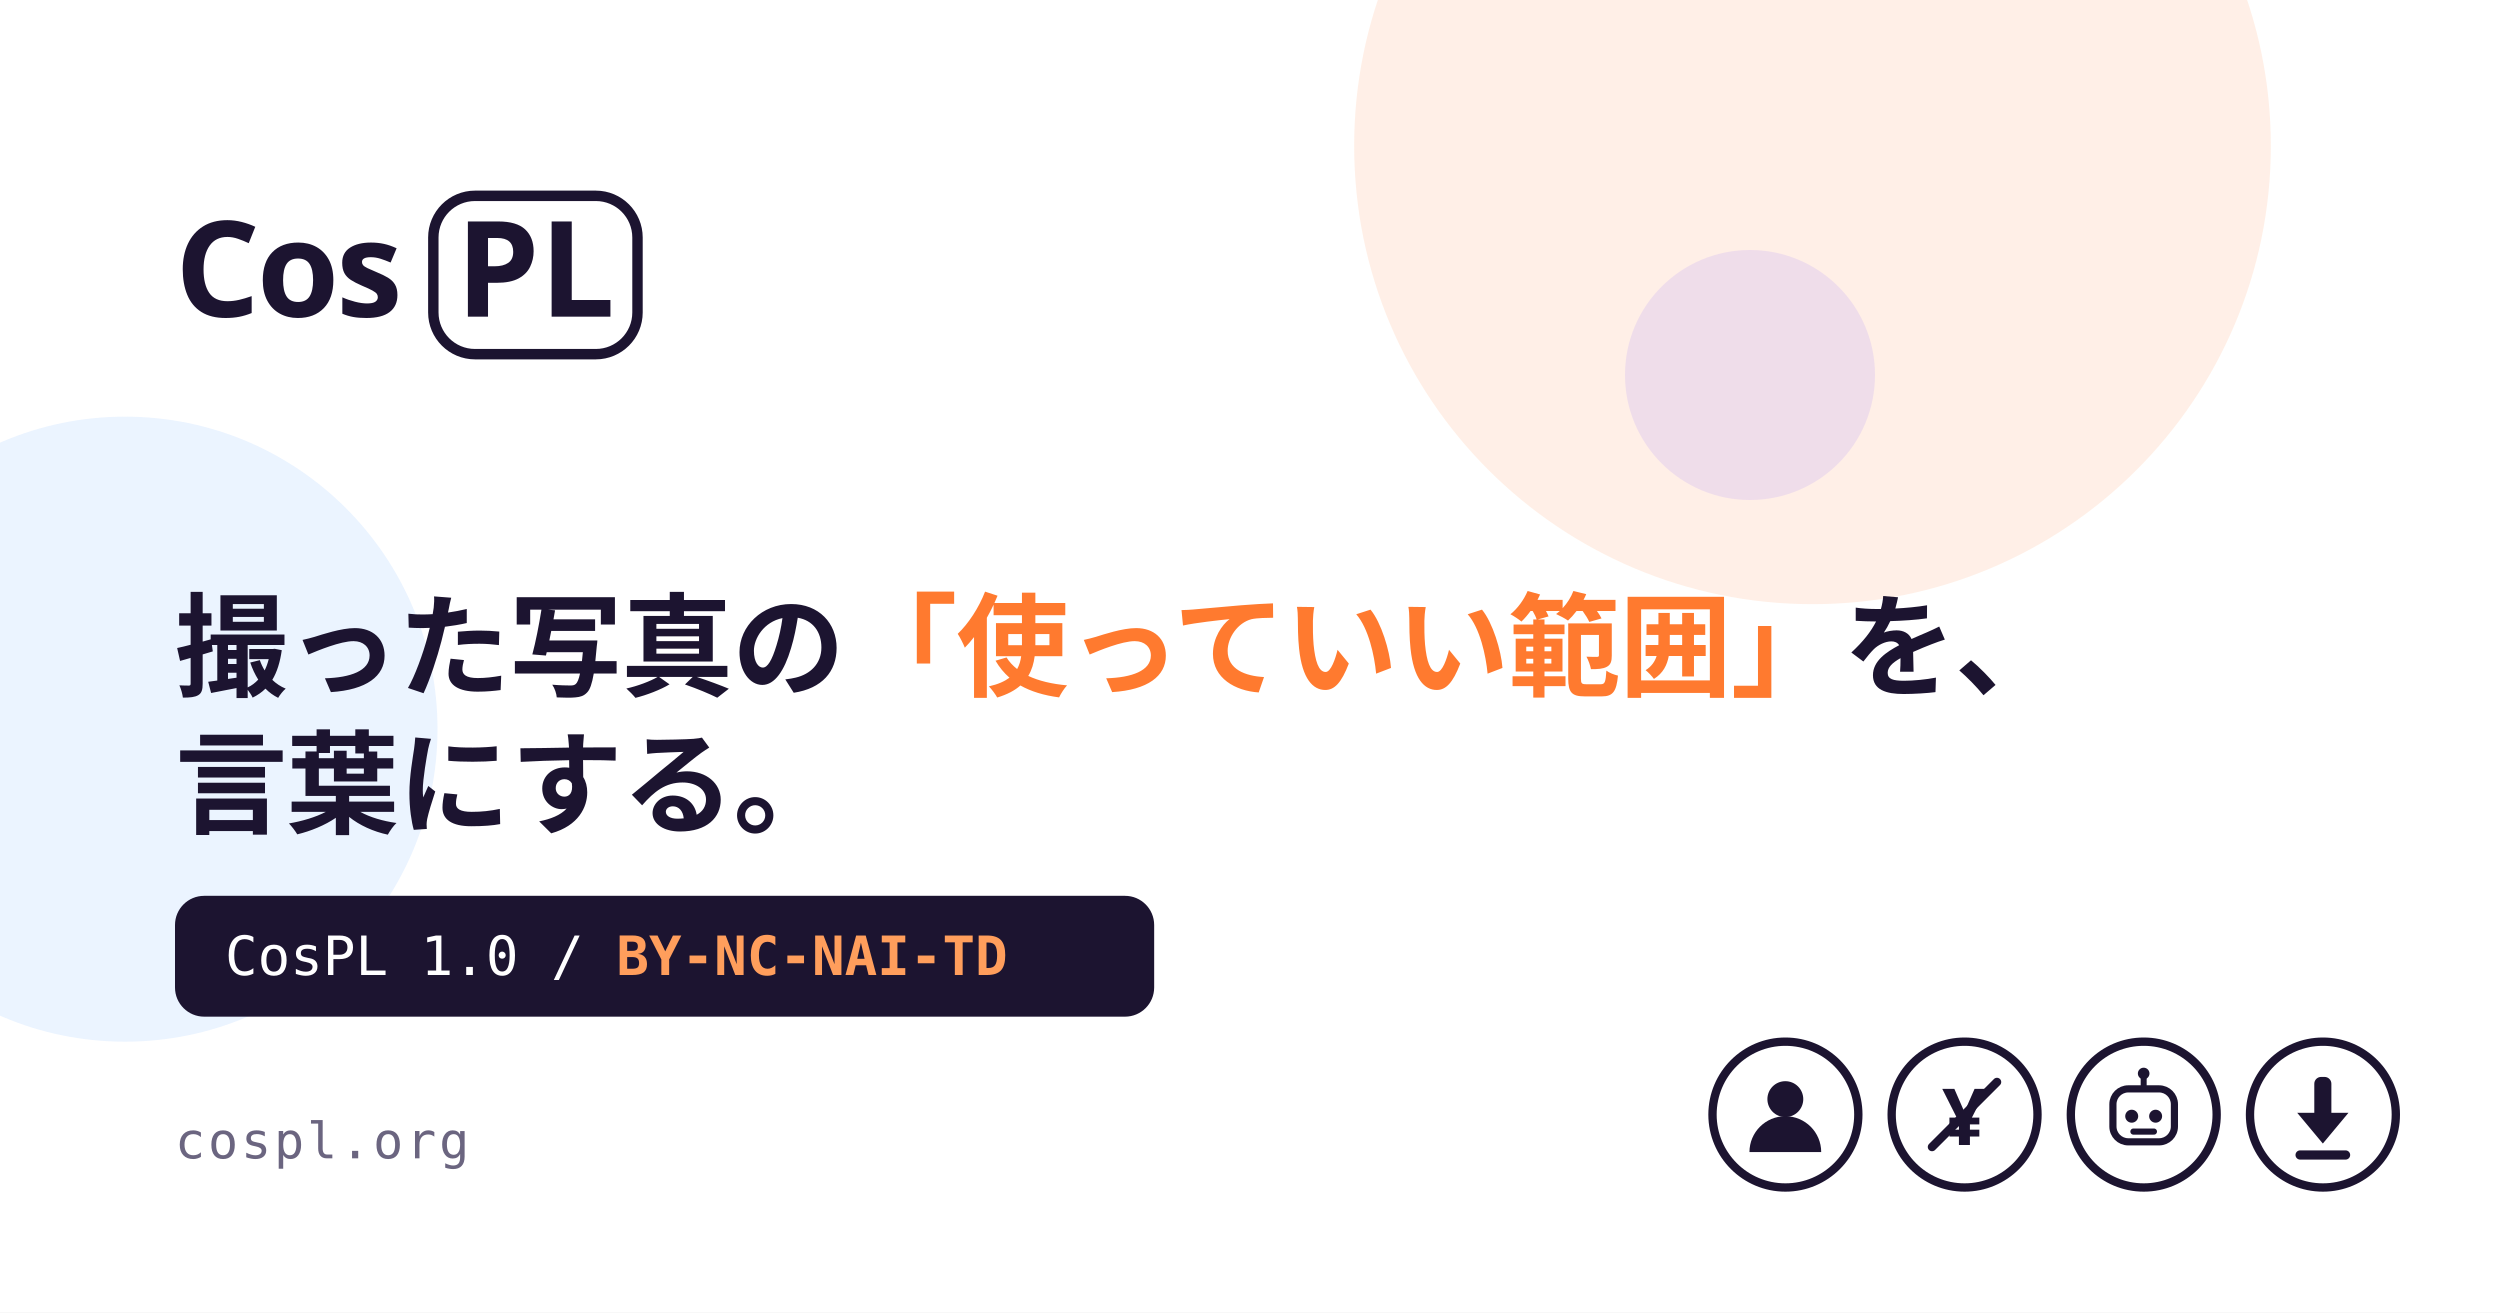
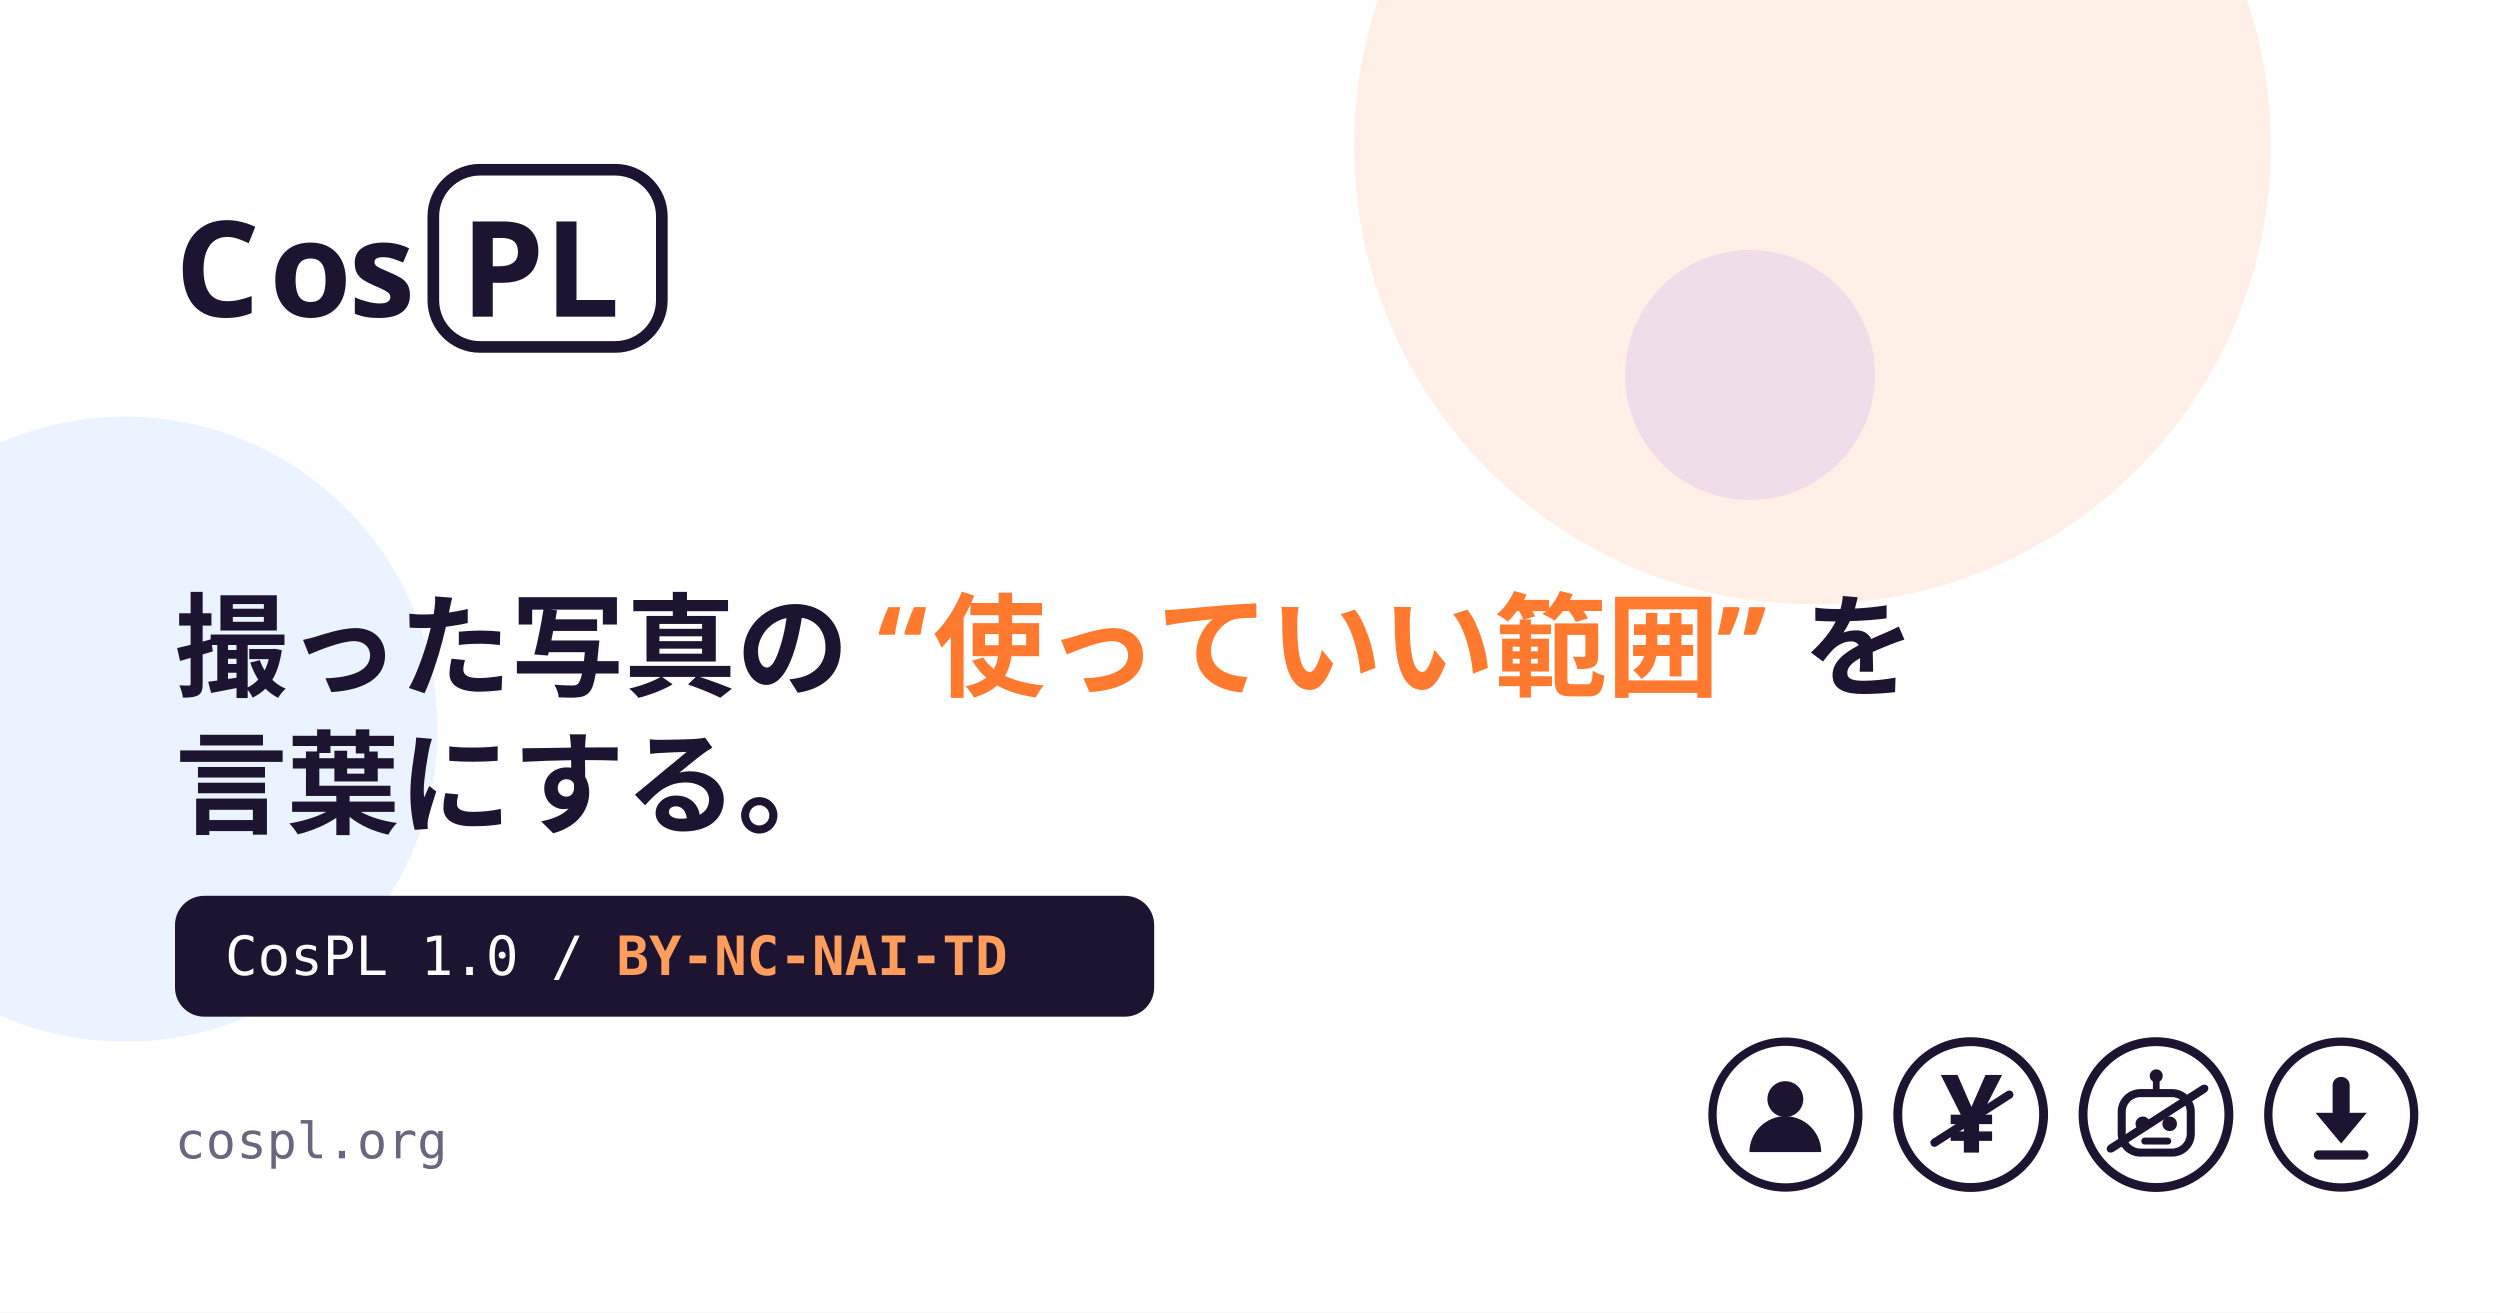
- <svg xmlns="http://www.w3.org/2000/svg" viewBox="0 0 1200 630" width="1200" height="630">
-   <rect width="1200" height="630" fill="#ffffff" />
-   <circle cx="870" cy="70" r="220" fill="#ff7a2f" opacity="0.12" />
-   <circle cx="60" cy="350" r="150" fill="#2f8bff" opacity="0.10" />
-   <circle cx="840" cy="180" r="60" fill="#7b54ff" opacity="0.12" />
-   <g fill="#1c1430" font-family="'Space Grotesk', sans-serif" font-weight="700">
-     <text x="84" y="152" font-size="64" letter-spacing="-1.5">Cos</text>
-     <rect x="208" y="94" width="98" height="76" rx="20" fill="none" stroke="#1c1430" stroke-width="5" />
-     <text x="257" y="152" font-size="64" text-anchor="middle">PL</text>
-   </g>
-   <g fill="#1c1430" font-family="'Zen Kaku Gothic New', sans-serif" font-weight="900" font-size="54" letter-spacing="-0.5">
-     <text x="84" y="330">撮った写真の<tspan fill="#ff7a2f">「使っていい範囲」</tspan>を、</text>
-     <text x="84" y="396">言葉にする。</text>
-   </g>
-   <rect x="84" y="430" width="470" height="58" rx="14" fill="#1c1430" />
-   <text x="108" y="468" font-family="'Space Mono', monospace" font-size="26" fill="#ffffff">CosPL 1.0 / <tspan fill="#ff9e5c" font-weight="700">BY-NC-NAI-TD</tspan>
-   </text>
-   <text x="84" y="556" font-family="'Space Mono', monospace" font-size="24" letter-spacing="1.4" fill="#6b6580">cospl.org</text>
-   <g transform="translate(820, 498)">
-     <g transform="translate(0,0)">
-       <circle cx="37" cy="37" r="35" fill="none" stroke="#1c1430" stroke-width="4" />
-       <g transform="translate(14,14) scale(0.82)" fill="#1c1430">
-         <circle cx="28" cy="19" r="10.5" />
-         <path d="M7 50 a21 21 0 0 1 42 0 Z" />
+ <svg xmlns="http://www.w3.org/2000/svg" width="100%" height="100%" viewBox="0 0 1200 630" version="1.1" xml:space="preserve" style="fill-rule:evenodd;clip-rule:evenodd;">
+   <rect x="0" y="0" width="1200" height="630" style="fill:white;" />
+   <circle cx="870" cy="70" r="220" style="fill:rgb(255,122,47);fill-opacity:0.12;" />
+   <circle cx="60" cy="350" r="150" style="fill:rgb(47,139,255);fill-opacity:0.1;" />
+   <circle cx="840" cy="180" r="60" style="fill:rgb(123,84,255);fill-opacity:0.12;" />
+   <g>
+     <g transform="matrix(1,0,0,1,84,152)">
+       <g>
+         <text x="0px" y="0px" style="font-family:'Space Grotesk', sans-serif;font-weight:700;font-size:64px;fill:rgb(28,20,48);">C</text>
+         <g transform="matrix(1,0,0,1,45.259,0)">
+           <text x="0px" y="0px" style="font-family:'Space Grotesk', sans-serif;font-weight:700;font-size:64px;fill:rgb(28,20,48);">o<tspan x="38.133px " y="0px ">s</tspan>
+           </text>
+         </g>
      </g>
    </g>
-     <g transform="translate(86,0)">
-       <circle cx="37" cy="37" r="35" fill="none" stroke="#1c1430" stroke-width="4" />
-       <g transform="translate(14,14) scale(0.82)" fill="#1c1430">
-         <text x="28" y="28" font-family="'Space Grotesk', sans-serif" font-weight="700" font-size="46" text-anchor="middle" dominant-baseline="central">¥</text>
-         <line x1="9" y1="47" x2="47" y2="9" stroke="#1c1430" stroke-width="5" stroke-linecap="round" />
+     <g transform="matrix(1.119198,0,0,1.119198,-24.79324,-23.73417)">
+       <path d="M306,114L306,150C306,161.038 297.038,170 286,170L228,170C216.962,170 208,161.038 208,150L208,114C208,102.962 216.962,94 228,94L286,94C297.038,94 306,102.962 306,114Z" style="fill:none;stroke:rgb(28,20,48);stroke-width:5px;" />
+     </g>
+     <g transform="matrix(1,0,0,1,262,152)">
+       <g transform="matrix(1,0,0,1,-40.891,0)">
+         <text x="0px" y="0px" style="font-family:'Space Grotesk', sans-serif;font-weight:700;font-size:64px;fill:rgb(28,20,48);">PL</text>
      </g>
    </g>
-     <g transform="translate(172,0)">
-       <circle cx="37" cy="37" r="35" fill="none" stroke="#1c1430" stroke-width="4" />
-       <g transform="translate(14,14) scale(0.82)" fill="none" stroke="#1c1430">
-         <line x1="28" y1="4" x2="28" y2="13" stroke-width="3.5" stroke-linecap="round" />
-         <circle cx="28" cy="4" r="3.4" fill="#1c1430" stroke="none" />
-         <rect x="10" y="13" width="36" height="31" rx="9" stroke-width="4.2" />
-         <circle cx="21" cy="29" r="3.8" fill="#1c1430" stroke="none" />
-         <circle cx="35" cy="29" r="3.8" fill="#1c1430" stroke="none" />
-         <line x1="22" y1="38" x2="34" y2="38" stroke-width="3.6" stroke-linecap="round" />
+   </g>
+   <g>
+     <g transform="matrix(1,0,0,1,84,330)">
+       <g>
+         <text x="0px" y="0px" style="font-family:'Zen Kaku Gothic New', sans-serif;font-weight:700;font-size:54px;fill:rgb(28,20,48);">撮</text>
+         <g transform="matrix(1,0,0,1,53.73,0)">
+           <text x="0px" y="0px" style="font-family:'Zen Kaku Gothic New', sans-serif;font-weight:700;font-size:54px;fill:rgb(28,20,48);">っ<tspan x="53.73px 107.46px 161.19px 214.92px " y="0px 0px 0px 0px ">た写真の</tspan>
+           </text>
+         </g>
+       </g>
+       <g transform="matrix(1,0,0,1,337.113,0)">
+         <text x="0px" y="0px" style="font-family:'Space Grotesk', sans-serif;font-weight:700;font-size:54px;fill:rgb(255,122,47);">“</text>
+       </g>
+       <g>
+         <g transform="matrix(1,0,0,1,363.843,0)">
+           <text x="0px" y="0px" style="font-family:'Zen Kaku Gothic New', sans-serif;font-weight:700;font-size:54px;fill:rgb(255,122,47);">使</text>
+         </g>
+         <g transform="matrix(1,0,0,1,417.573,0)">
+           <text x="0px" y="0px" style="font-family:'Zen Kaku Gothic New', sans-serif;font-weight:700;font-size:54px;fill:rgb(255,122,47);">っ<tspan x="53.73px 107.46px 161.19px 214.92px 268.65px " y="0px 0px 0px 0px 0px ">ていい範囲</tspan>
+           </text>
+         </g>
+       </g>
+       <g transform="matrix(1,0,0,1,739.953,0)">
+         <text x="0px" y="0px" style="font-family:'Space Grotesk', sans-serif;font-weight:700;font-size:54px;fill:rgb(255,122,47);">”</text>
+       </g>
+       <g transform="matrix(1,0,0,1,781.416,0)">
+         <text x="0px" y="0px" style="font-family:'Zen Kaku Gothic New', sans-serif;font-weight:700;font-size:54px;fill:rgb(28,20,48);">を</text>
      </g>
    </g>
-     <g transform="translate(258,0)">
-       <circle cx="37" cy="37" r="35" fill="none" stroke="#1c1430" stroke-width="4" />
-       <g transform="translate(14,14) scale(0.82)" fill="#1c1430">
-         <rect x="23" y="6" width="10" height="25" rx="4" />
-         <path d="M13 27 L28 45 L43 27 Z" />
-         <rect x="12" y="49" width="32" height="5.4" rx="2.7" />
+     <g transform="matrix(1,0,0,1,84,396)">
+       <g>
+         <text x="0px" y="0px" style="font-family:'Zen Kaku Gothic New', sans-serif;font-weight:700;font-size:54px;fill:rgb(28,20,48);">言</text>
+         <g transform="matrix(1,0,0,1,53.73,0)">
+           <text x="0px" y="0px" style="font-family:'Zen Kaku Gothic New', sans-serif;font-weight:700;font-size:54px;fill:rgb(28,20,48);">葉<tspan x="53.73px 107.46px 161.19px 214.92px " y="0px 0px 0px 0px ">にする。</tspan>
+           </text>
+         </g>
+       </g>
+     </g>
+   </g>
+   <path d="M554,444L554,474C554,481.727 547.727,488 540,488L98,488C90.273,488 84,481.727 84,474L84,444C84,436.273 90.273,430 98,430L540,430C547.727,430 554,436.273 554,444Z" style="fill:rgb(28,20,48);" />
+   <g transform="matrix(1,0,0,1,108,468)">
+     <text x="0px" y="0px" style="font-family:'Space Mono', monospace;font-size:26px;fill:white;">CosPL 1.0 /</text>
+     <g transform="matrix(1,0,0,1,187.84,0)">
+       <text x="0px" y="0px" style="font-family:'Space Mono', monospace;font-weight:700;font-size:26px;fill:rgb(255,158,92);">BY-NC-NAI-TD</text>
+     </g>
+   </g>
+   <g transform="matrix(1,0,0,1,84,556)">
+     <g>
+       <text x="0px" y="0px" style="font-family:'Space Mono', monospace;font-size:24px;fill:rgb(107,101,128);">c</text>
+       <g transform="matrix(1,0,0,1,14.785,0)">
+         <text x="0px" y="0px" style="font-family:'Space Mono', monospace;font-size:24px;fill:rgb(107,101,128);">o<tspan x="14.785px 29.571px 44.356px 59.141px 73.926px 88.712px 103.497px " y="0px 0px 0px 0px 0px 0px 0px ">spl.org</tspan>
+         </text>
+       </g>
+     </g>
+   </g>
+   <g transform="matrix(1,0,0,1,820,498)">
+     <g>
+       <circle cx="37" cy="37" r="35" style="fill:none;stroke:rgb(28,20,48);stroke-width:4px;" />
+       <g transform="matrix(0.82,0,0,0.82,14,14)">
+         <circle cx="28" cy="19" r="10.5" style="fill:rgb(28,20,48);" />
+         <path d="M7,50C7,38.48 16.48,29 28,29C39.52,29 49,38.48 49,50L7,50Z" style="fill:rgb(28,20,48);fill-rule:nonzero;" />
+       </g>
+     </g>
+     <g transform="matrix(0.853659,0,0,0.853659,88.37038,-0.560976)">
+       <circle cx="44" cy="44" r="41" style="fill:none;stroke:rgb(28,20,48);stroke-width:5px;" />
+       <g transform="matrix(0.93,0,0,0.93,18,18)">
+         <g transform="matrix(1.430115,0,0,1.430115,27.95699,50.94008)">
+           <text x="-12.792px" y="0px" style="font-family:'Space Grotesk', sans-serif;font-weight:700;font-size:46px;fill:rgb(28,20,48);">¥</text>
+         </g>
+         <g transform="matrix(0.9771,0.212779,-0.212779,0.9771,7.285368,-2.907872)">
+           <path d="M9,47L47,9" style="fill:none;fill-rule:nonzero;stroke:rgb(28,20,48);stroke-width:5px;stroke-linecap:round;" />
+         </g>
+       </g>
+     </g>
+     <g transform="matrix(0.853659,0,0,0.853659,177.3017,-0.560976)">
+       <circle cx="44" cy="44" r="41" style="fill:none;stroke:rgb(28,20,48);stroke-width:5px;" />
+       <g transform="matrix(1.078716,0,0,1.078716,13.95524,17.91077)">
+         <path d="M28,4L28,13" style="fill:none;fill-rule:nonzero;stroke:rgb(28,20,48);stroke-width:3.5px;stroke-linecap:round;" />
+         <circle cx="28" cy="4" r="3.4" style="fill:rgb(28,20,48);" />
+         <path d="M46,22.774L46,34.226C46,39.621 41.621,44 36.226,44L19.774,44C14.379,44 10,39.621 10,34.226L10,22.774C10,17.379 14.379,13 19.774,13L36.226,13C41.621,13 46,17.379 46,22.774Z" style="fill:none;stroke:rgb(28,20,48);stroke-width:4.2px;" />
+         <circle cx="21" cy="29" r="3.8" style="fill:rgb(28,20,48);" />
+         <circle cx="35" cy="29" r="3.8" style="fill:rgb(28,20,48);" />
+         <path d="M22,38L34,38" style="fill:none;fill-rule:nonzero;stroke:rgb(28,20,48);stroke-width:3.6px;stroke-linecap:round;" />
+         <g transform="matrix(0.960197,0.107773,-0.301247,0.918065,10.20464,-2.435609)">
+           <path d="M9,47L47,9" style="fill:none;fill-rule:nonzero;stroke:rgb(28,20,48);stroke-width:5px;stroke-linecap:round;" />
+         </g>
+       </g>
+     </g>
+     <g transform="matrix(1,0,0,1,266.7941,0)">
+       <circle cx="37" cy="37" r="35" style="fill:none;stroke:rgb(28,20,48);stroke-width:4px;" />
+       <g transform="matrix(0.82,0,0,0.82,14,14)">
+         <path d="M33,10.878L33,26.122C33,28.814 30.814,31 28.122,31L27.878,31C25.186,31 23,28.814 23,26.122L23,10.878C23,8.186 25.186,6 27.878,6L28.122,6C30.814,6 33,8.186 33,10.878Z" style="fill:rgb(28,20,48);" />
+         <path d="M13,27L28,45L43,27L13,27Z" style="fill:rgb(28,20,48);fill-rule:nonzero;" />
+         <path d="M44,51.7C44,53.19 42.79,54.4 41.3,54.4L14.7,54.4C13.21,54.4 12,53.19 12,51.7C12,50.21 13.21,49 14.7,49L41.3,49C42.79,49 44,50.21 44,51.7Z" style="fill:rgb(28,20,48);" />
      </g>
    </g>
  </g>
</svg>
